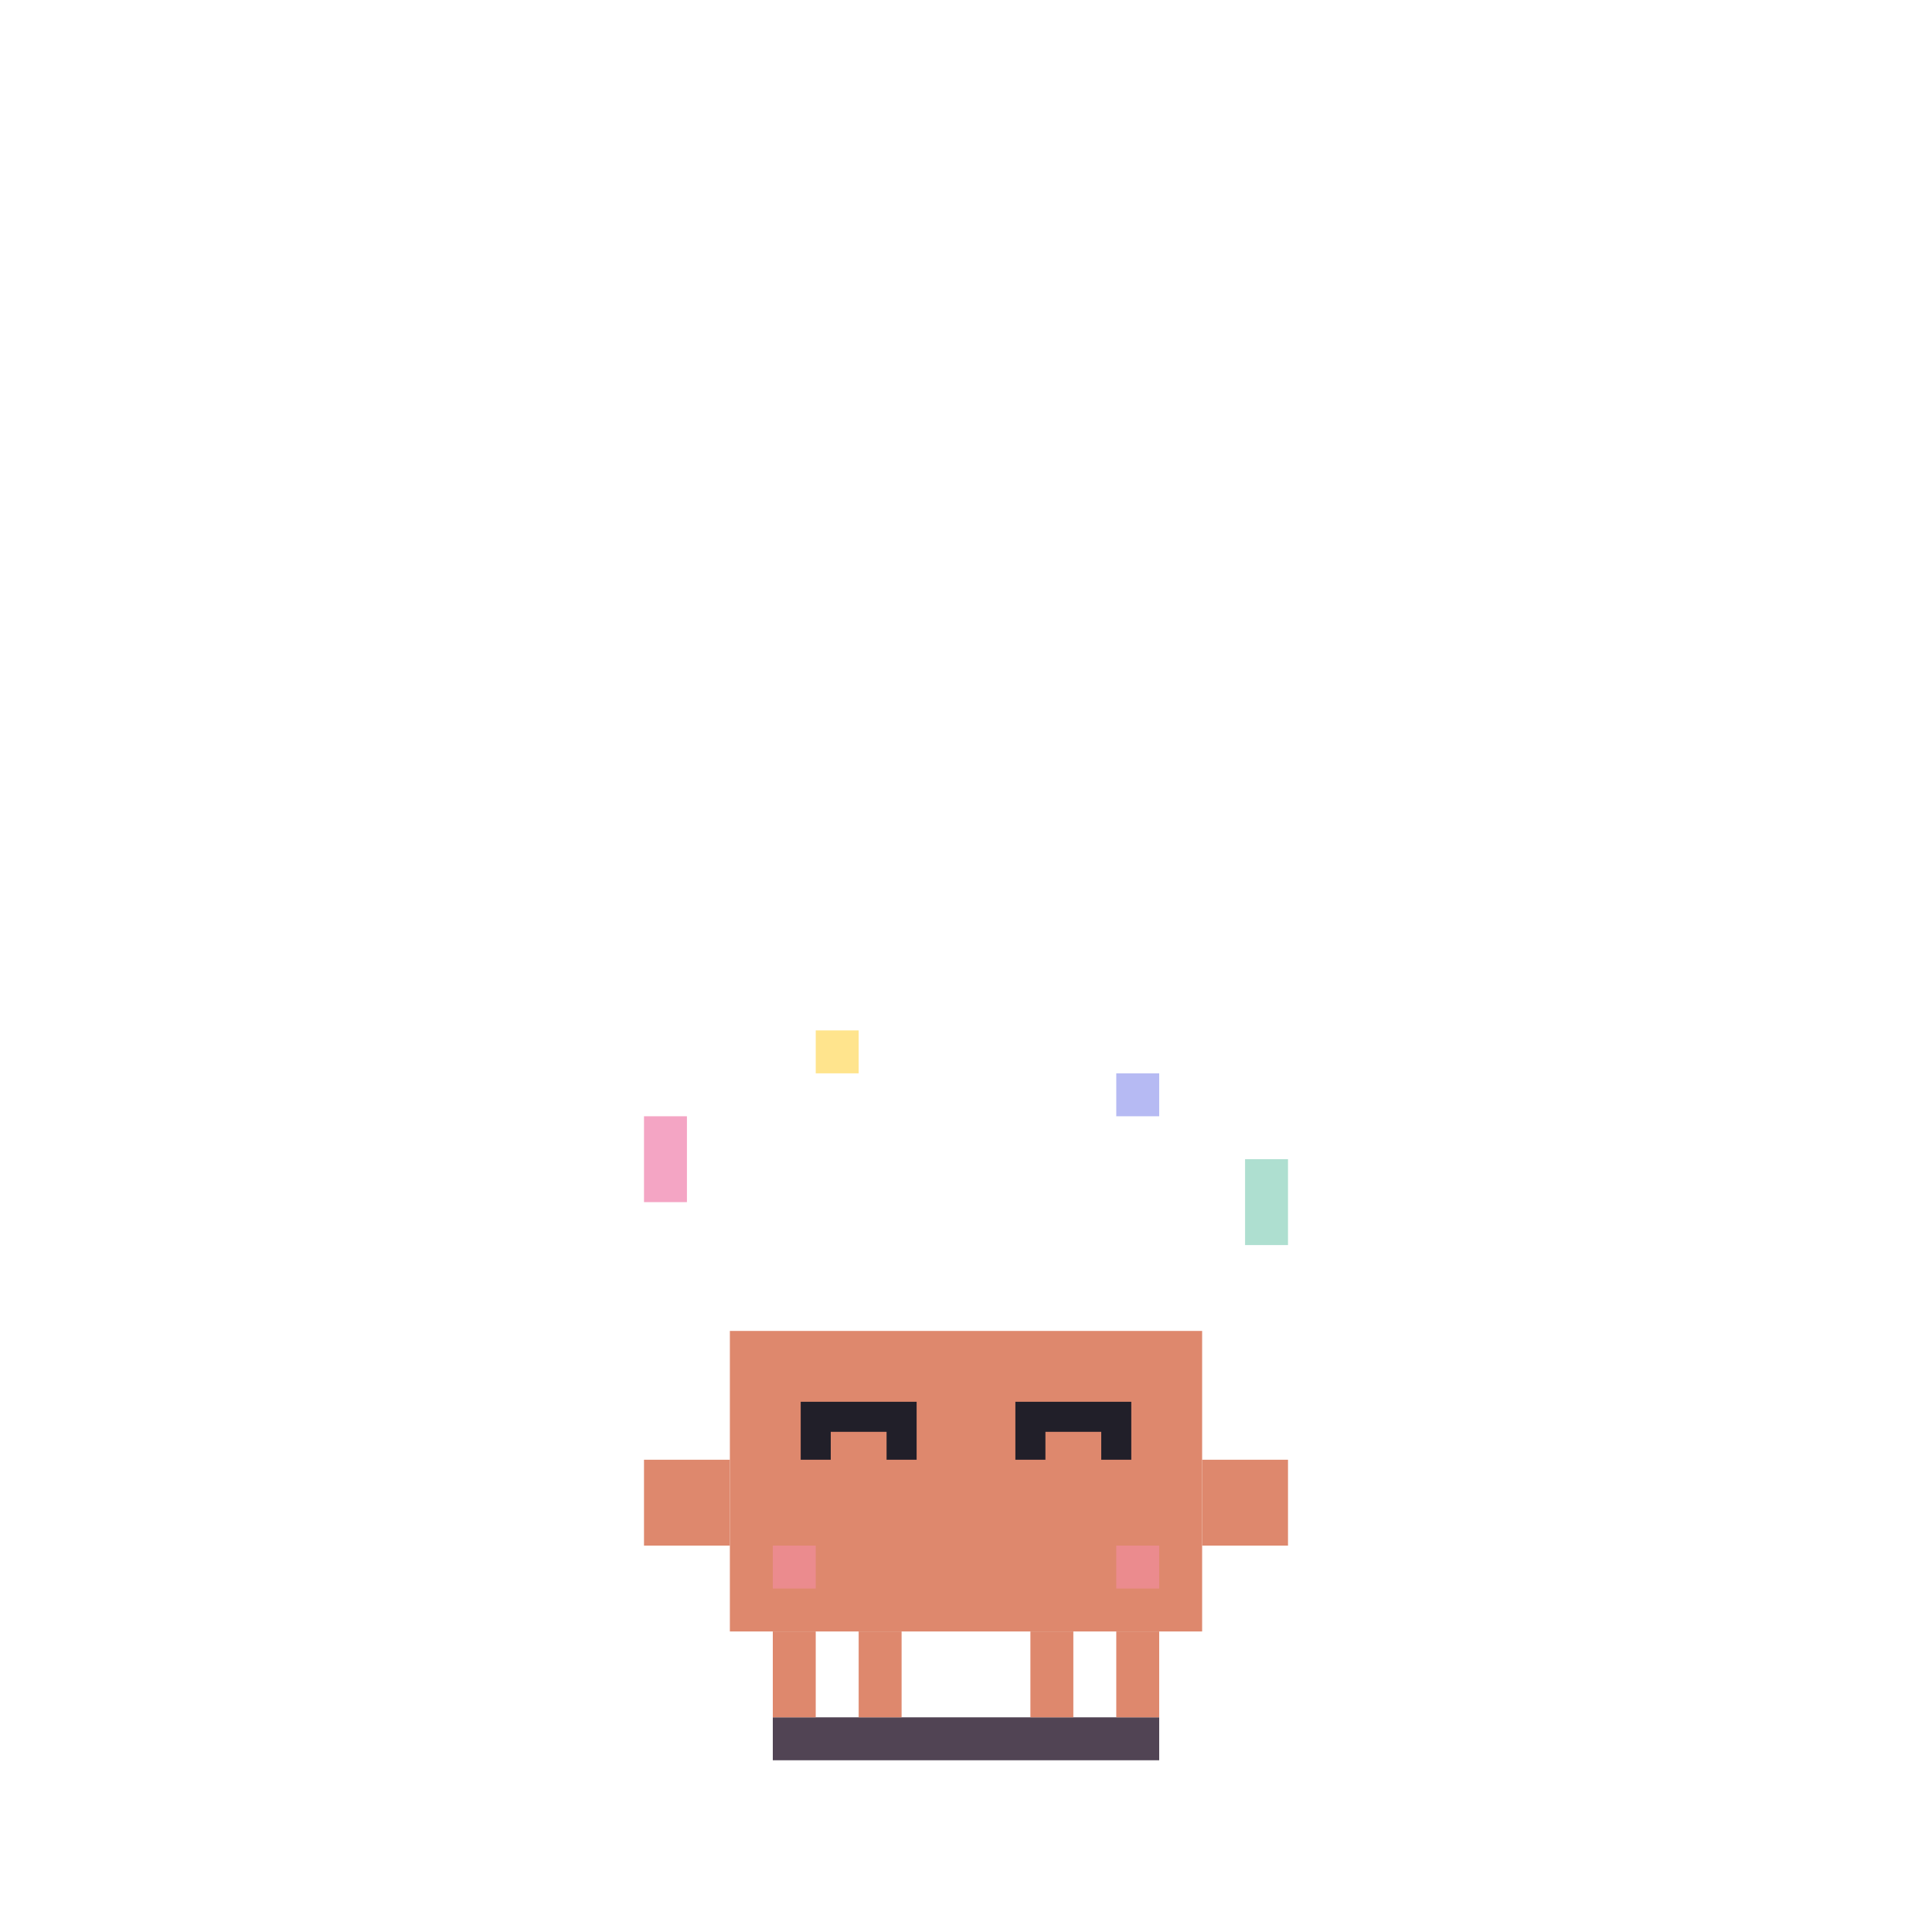
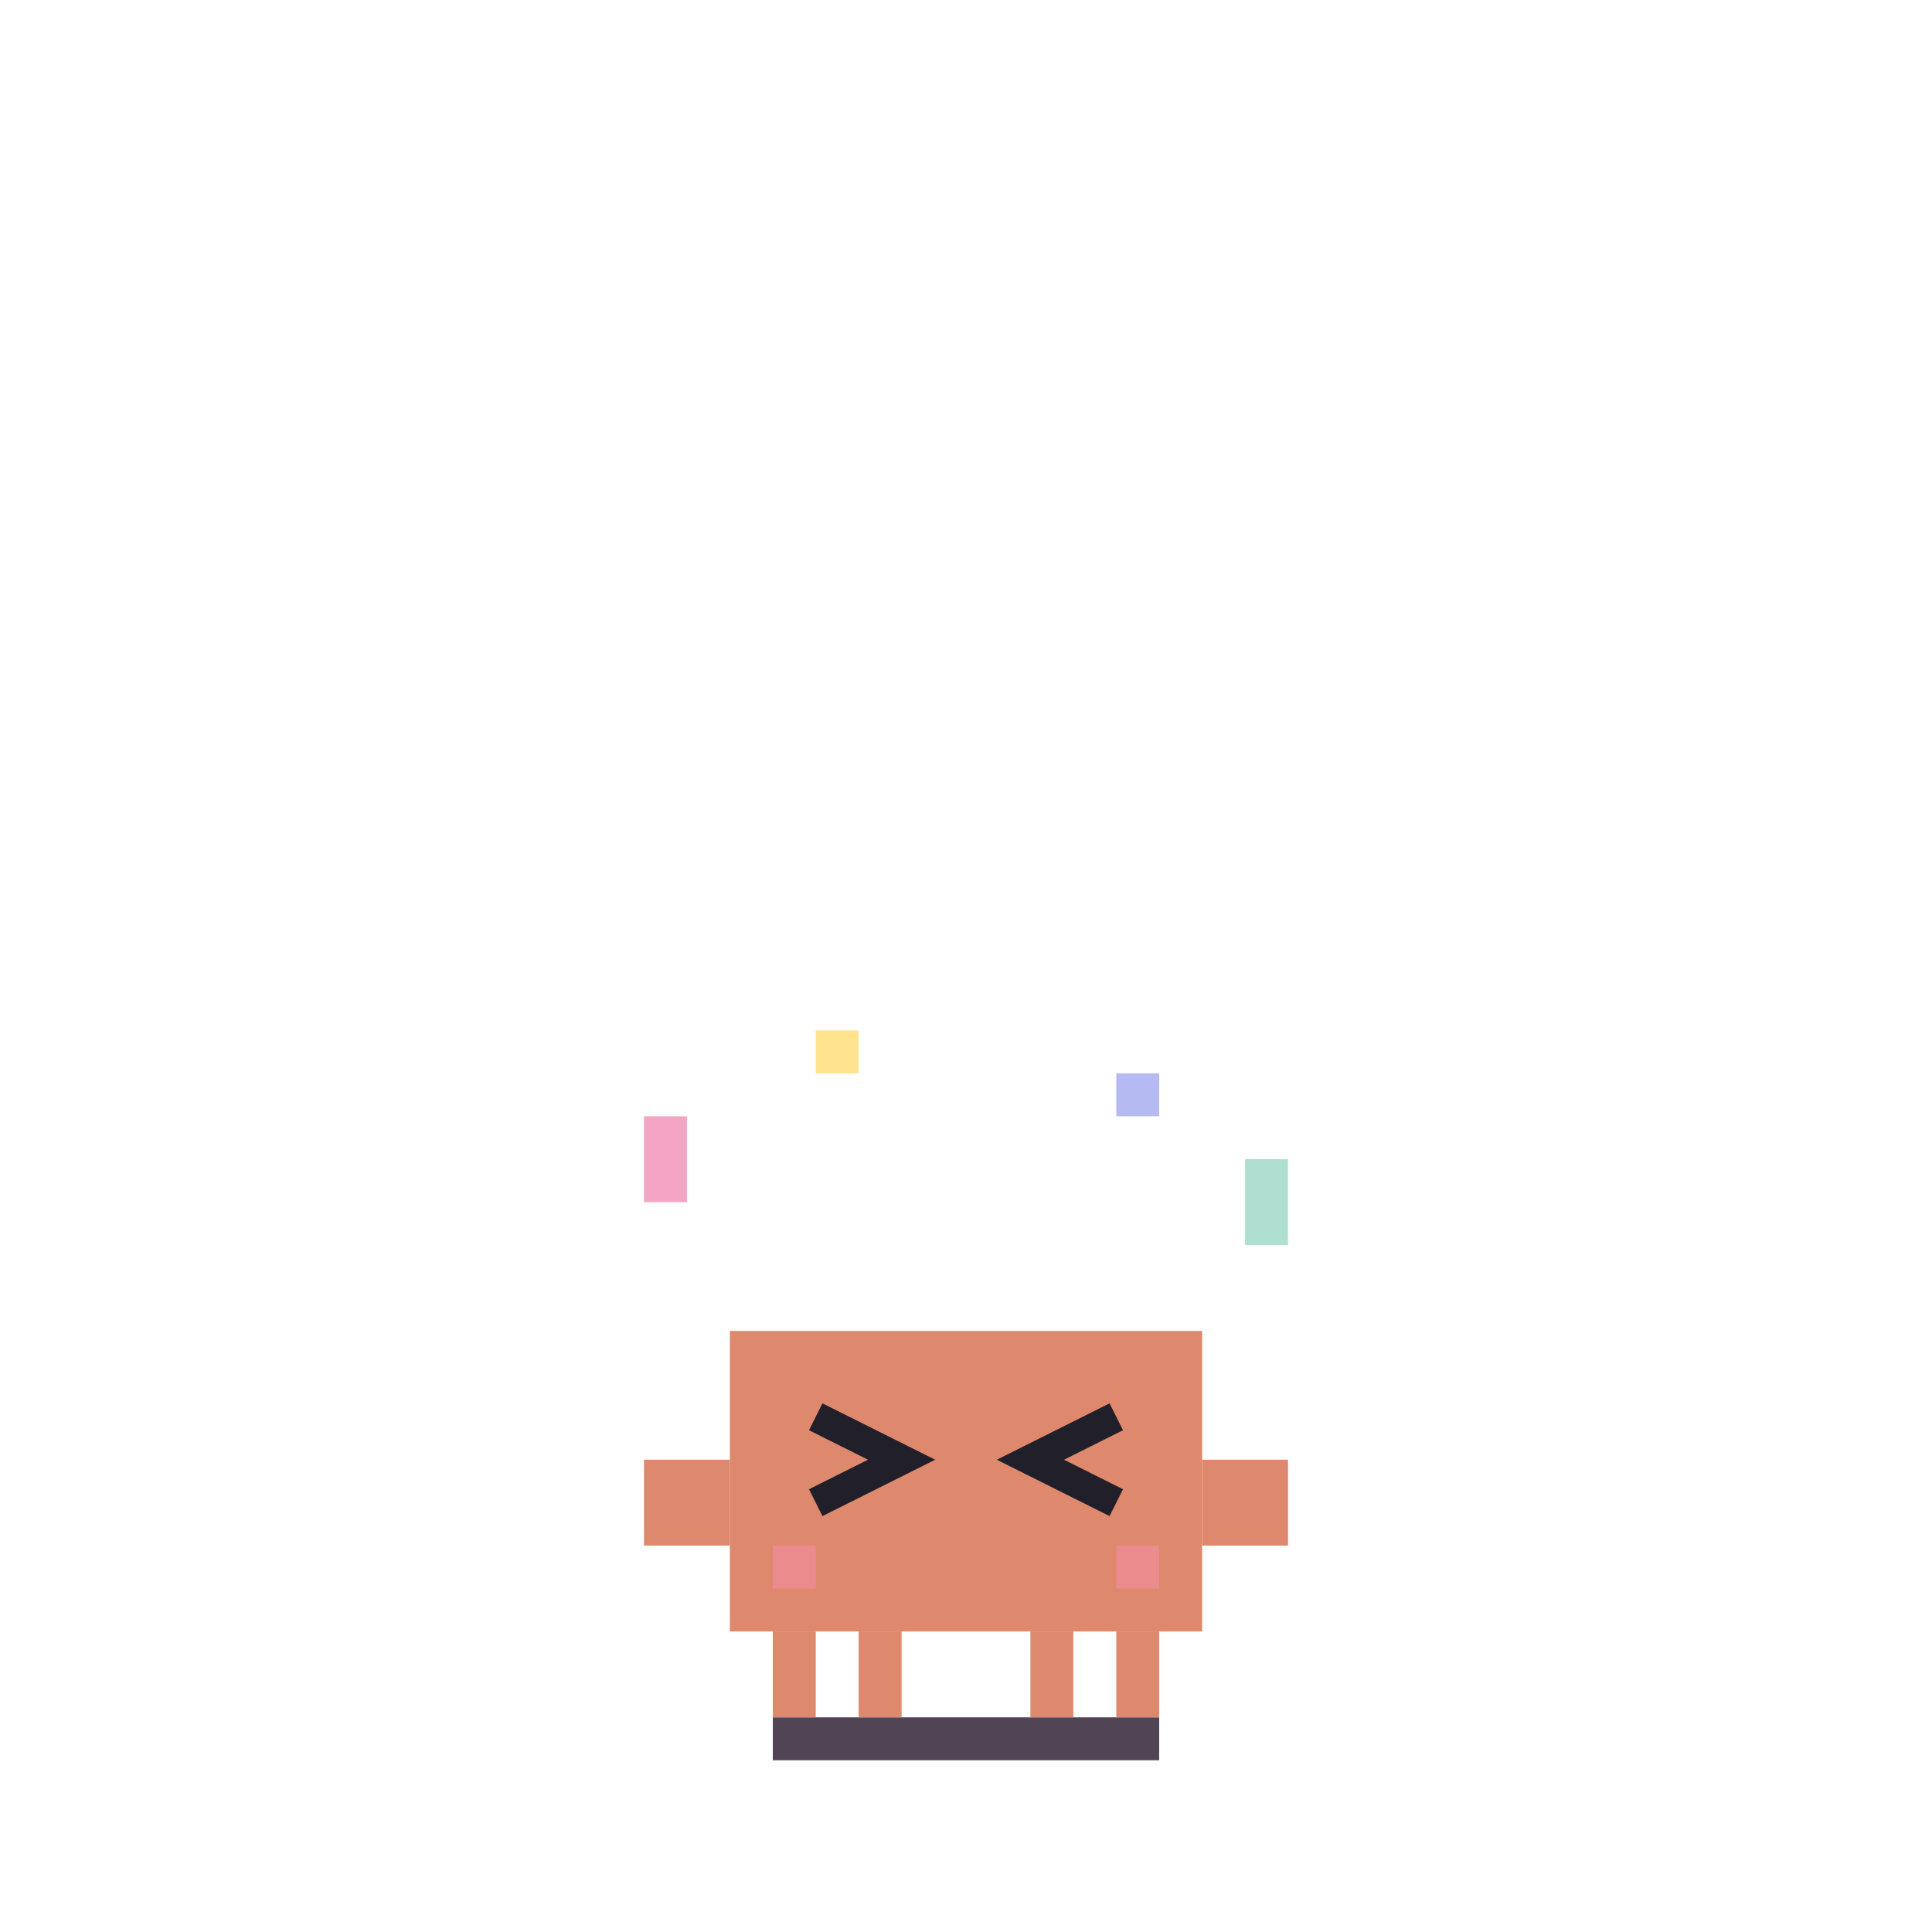
<svg xmlns="http://www.w3.org/2000/svg" viewBox="-15 -25 45 45" width="500" height="500">
  <style>.body{transform-box:view-box;transform-origin:7.5px 15px;transform:translate(0px,0px) rotate(0deg) scale(1,1);animation:body 4s infinite cubic-bezier(.45,0,.55,1)}@keyframes body{0%{transform:translate(0px,0px) rotate(0deg) scale(1,1)}8%{transform:translate(0px,0px) rotate(0deg) scale(1.07,0.92);animation-timing-function:cubic-bezier(.22,1,.36,1)}20%{transform:translate(0px,-3.2px) rotate(0deg) scale(0.94,1.07);animation-timing-function:cubic-bezier(.64,0,.78,0)}32%{transform:translate(0px,0px) rotate(0deg) scale(1.09,0.9);animation-timing-function:cubic-bezier(.22,1,.36,1)}44%{transform:translate(0px,-3px) rotate(0deg) scale(0.95,1.06);animation-timing-function:cubic-bezier(.64,0,.78,0)}56%{transform:translate(0px,0px) rotate(0deg) scale(1.08,0.92);animation-timing-function:cubic-bezier(.22,1,.36,1)}64%{transform:translate(0px,-0.6px) rotate(0deg) scale(0.98,1.02)}74%{transform:translate(0px,0px) rotate(0deg) scale(1,1)}80%{transform:translate(0px,0px) rotate(-3deg) scale(1,1)}88%{transform:translate(0px,0px) rotate(3deg) scale(1,1)}96%{transform:translate(0px,0px) rotate(0deg) scale(1,1)}100%{transform:translate(0px,0px) rotate(0deg) scale(1,1)}}.left{transform-box:fill-box;transform-origin:100% 50%;transform:translate(0px,0px) rotate(0deg) scale(1,1);animation:left 4s infinite cubic-bezier(.45,0,.55,1)}@keyframes left{0%{transform:translate(0px,0px) rotate(0deg) scale(1,1)}8%{transform:translate(0px,0px) rotate(-20deg) scale(1,1);animation-timing-function:cubic-bezier(.22,1,.36,1)}20%{transform:translate(0px,0px) rotate(125deg) scale(1,1)}32%{transform:translate(0px,0px) rotate(105deg) scale(1,1);animation-timing-function:cubic-bezier(.22,1,.36,1)}44%{transform:translate(0px,0px) rotate(128deg) scale(1,1)}56%{transform:translate(0px,0px) rotate(108deg) scale(1,1)}70%{transform:translate(0px,0px) rotate(120deg) scale(1,1)}84%{transform:translate(0px,0px) rotate(115deg) scale(1,1);animation-timing-function:cubic-bezier(.64,0,.78,0)}100%{transform:translate(0px,0px) rotate(0deg) scale(1,1)}}.right{transform-box:fill-box;transform-origin:0% 50%;transform:translate(0px,0px) rotate(0deg) scale(1,1);animation:right 4s infinite cubic-bezier(.45,0,.55,1)}@keyframes right{0%{transform:translate(0px,0px) rotate(0deg) scale(1,1)}8%{transform:translate(0px,0px) rotate(20deg) scale(1,1);animation-timing-function:cubic-bezier(.22,1,.36,1)}20%{transform:translate(0px,0px) rotate(-125deg) scale(1,1)}32%{transform:translate(0px,0px) rotate(-105deg) scale(1,1);animation-timing-function:cubic-bezier(.22,1,.36,1)}44%{transform:translate(0px,0px) rotate(-128deg) scale(1,1)}56%{transform:translate(0px,0px) rotate(-108deg) scale(1,1)}70%{transform:translate(0px,0px) rotate(-120deg) scale(1,1)}84%{transform:translate(0px,0px) rotate(-115deg) scale(1,1);animation-timing-function:cubic-bezier(.64,0,.78,0)}100%{transform:translate(0px,0px) rotate(0deg) scale(1,1)}}.feet{transform-box:fill-box;transform-origin:50% 100%;transform:translate(0,0) rotate(0deg) scale(1);animation:feet 4s infinite ease-in-out}@keyframes feet{0%,100%{transform:translate(0,0) rotate(0deg) scale(1)}}.prop{transform-box:fill-box;transform-origin:50% 50%;animation:prop 4s infinite cubic-bezier(.45,0,.55,1)}@keyframes prop{0%{transform:translate(0px,-2px) rotate(0deg) scale(1,1);opacity:0}18%{transform:translate(0px,-3px) rotate(0deg) scale(1,1);opacity:0;animation-timing-function:cubic-bezier(.22,1,.36,1)}24%{transform:translate(0px,-3.5px) rotate(0deg) scale(1,1);opacity:1}40%{transform:translate(0.5px,-1px) rotate(0deg) scale(1,1)}56%{transform:translate(-0.5px,1.5px) rotate(0deg) scale(1,1)}72%{transform:translate(0.5px,3.5px) rotate(0deg) scale(1,1);animation-timing-function:cubic-bezier(.64,0,.78,0)}88%{transform:translate(0px,6px) rotate(0deg) scale(1,1);opacity:0}100%{transform:translate(0px,6px) rotate(0deg) scale(1,1);opacity:0}}</style>
  <rect x="3" y="15" width="9" height="1" fill="#514454" />
  <g id="accessory-anchor" class="body">
    <g fill="#DE886D">
      <g class="feet">
        <rect x="3" y="13" width="1" height="2" />
        <rect x="5" y="13" width="1" height="2" />
        <rect x="9" y="13" width="1" height="2" />
        <rect x="11" y="13" width="1" height="2" />
      </g>
      <rect x="2" y="6" width="11" height="7" />
      <g class="left">
        <rect x="0" y="9" width="2" height="2" />
      </g>
      <g class="right">
        <rect x="13" y="9" width="2" height="2" />
      </g>
    </g>
-     <path d="M4 9v-1h2v1M9 9v-1h2v1" fill="none" stroke="#211F29" stroke-width="0.7" />
+     <path d="M4 8l2 1l-2 1M11 8l-2 1l2 1" fill="none" stroke="#211F29" stroke-width="0.7" />
    <g class="blush" opacity=".65">
      <rect x="3" y="11" width="1" height="1" fill="#F28E9F" />
      <rect x="11" y="11" width="1" height="1" fill="#F28E9F" />
    </g>
  </g>
  <g class="prop">
    <rect x="0" y="1" width="1" height="2" fill="#F4A5C4" />
    <rect x="14" y="2" width="1" height="2" fill="#AEDFD0" />
    <rect x="4" y="-1" width="1" height="1" fill="#FFE48D" />
    <rect x="11" y="0" width="1" height="1" fill="#B6BAF3" />
  </g>
</svg>
